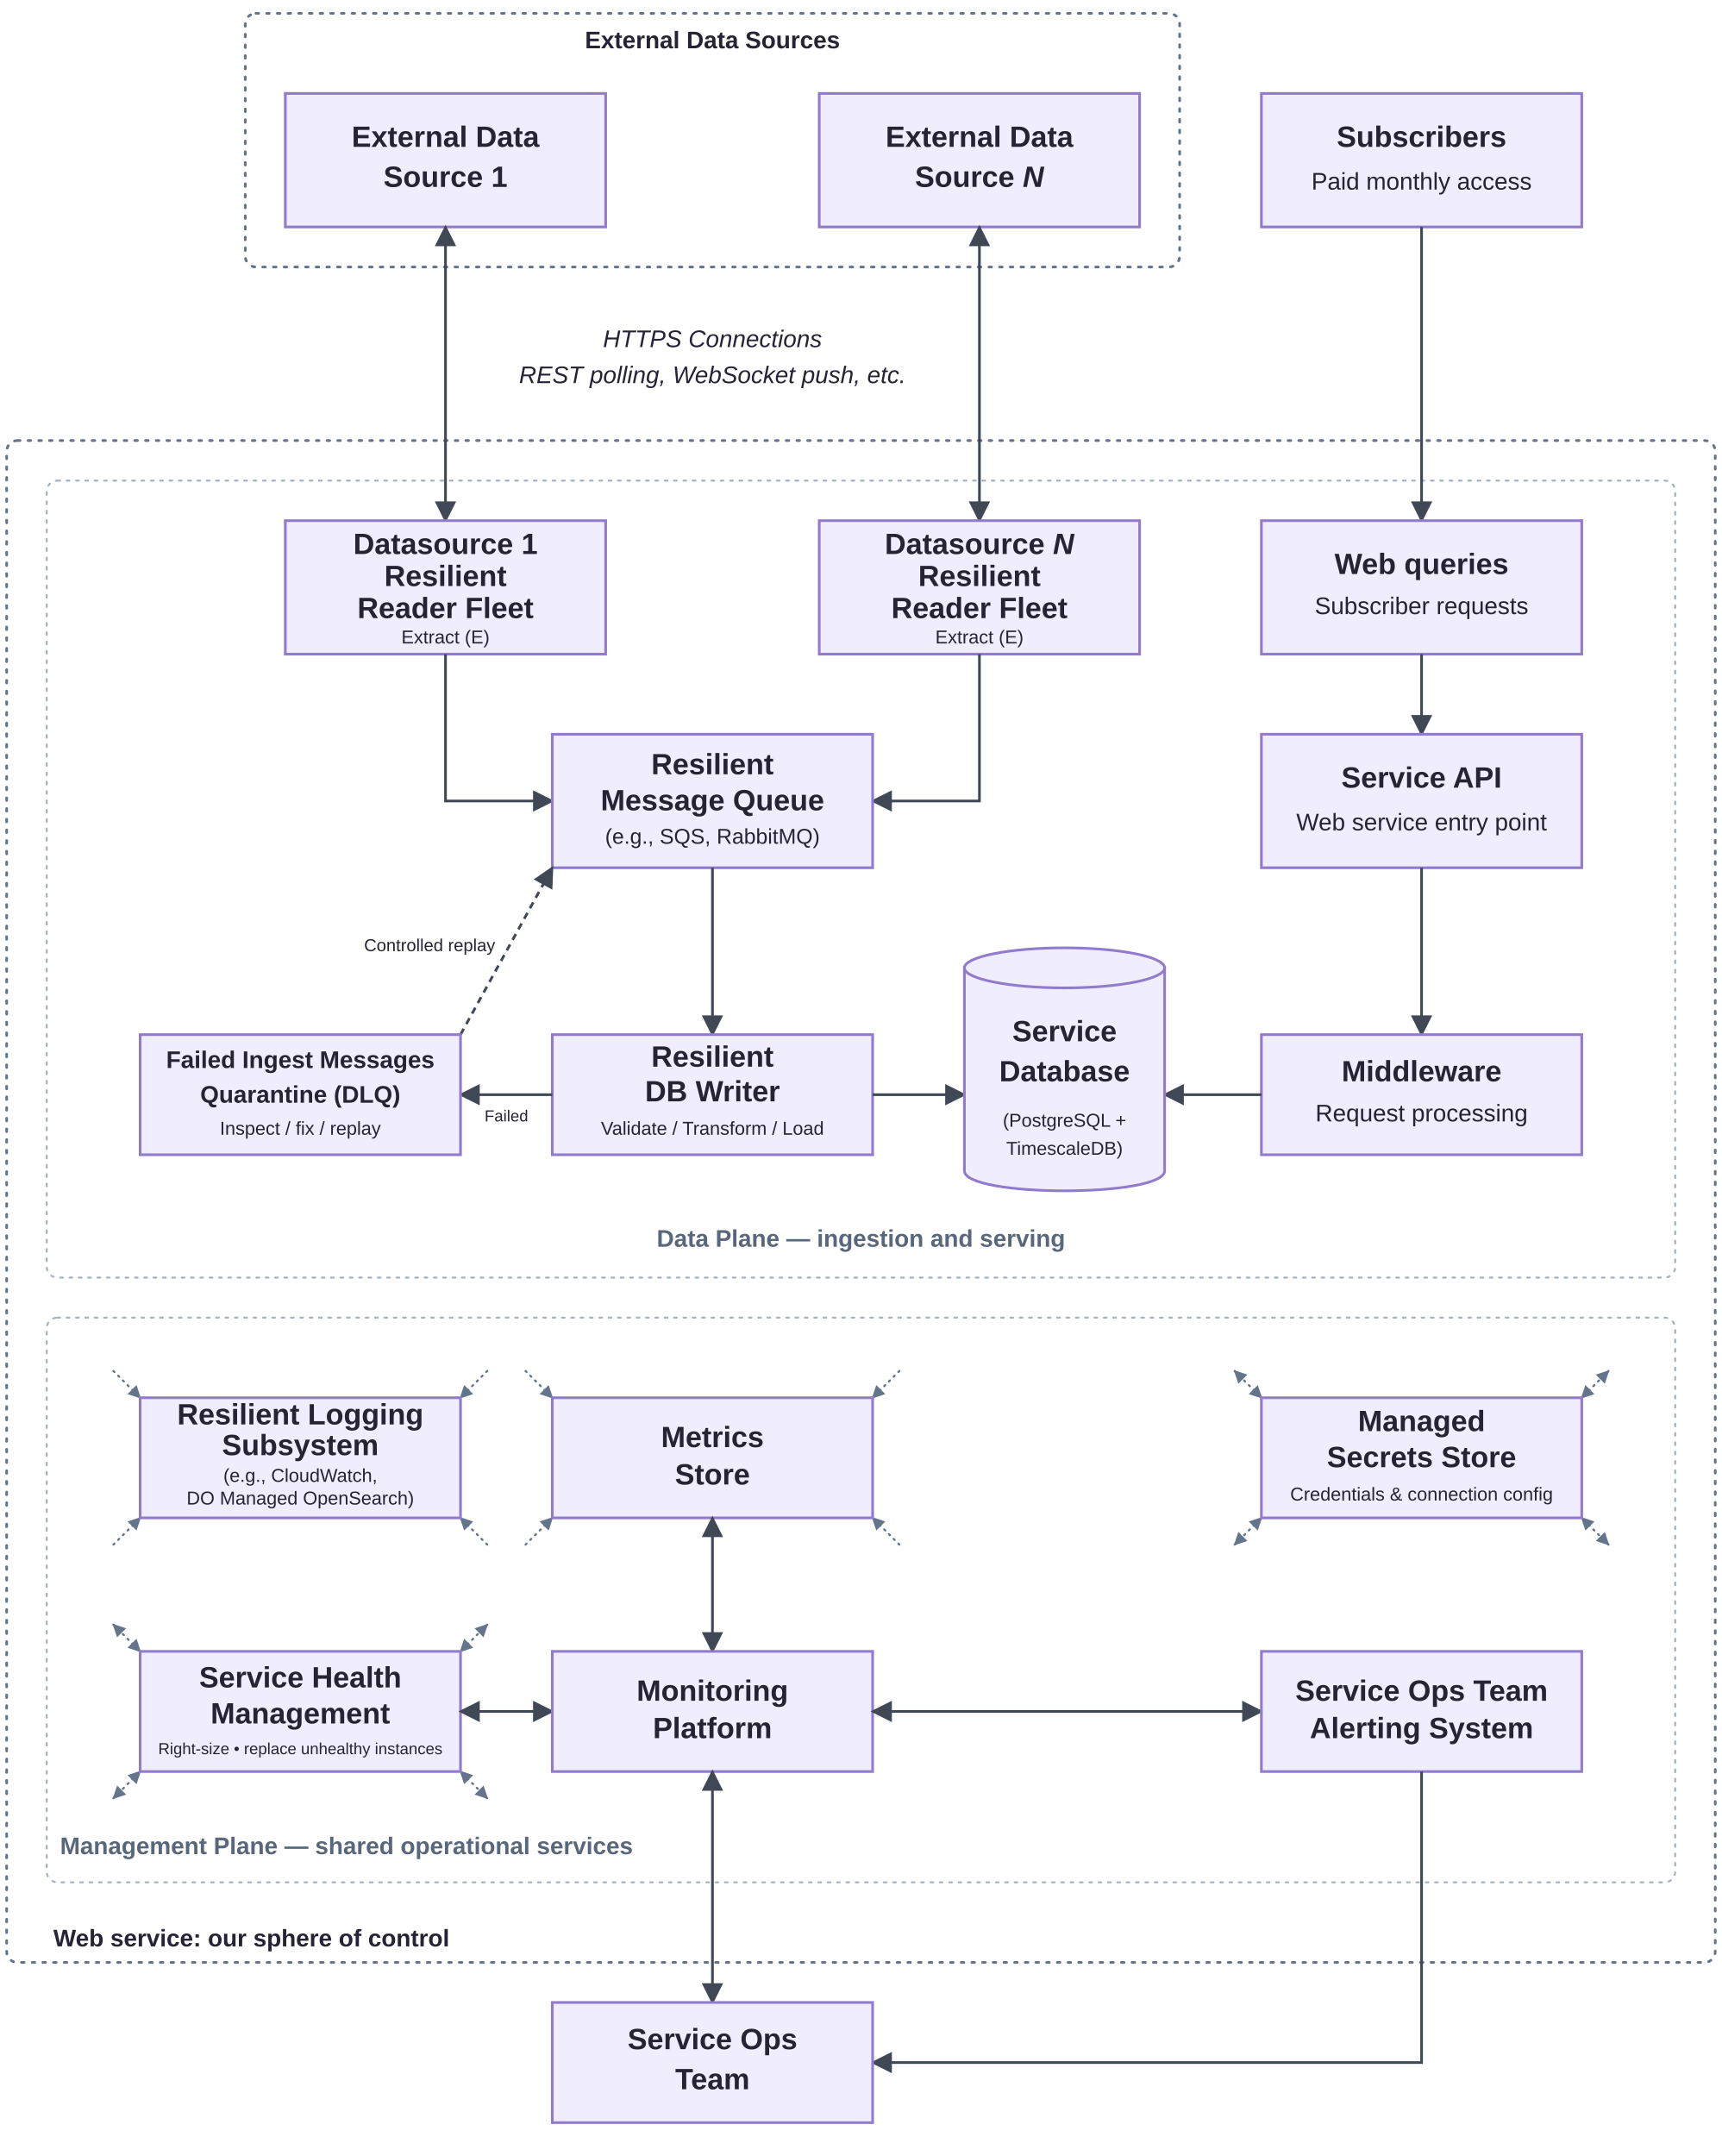
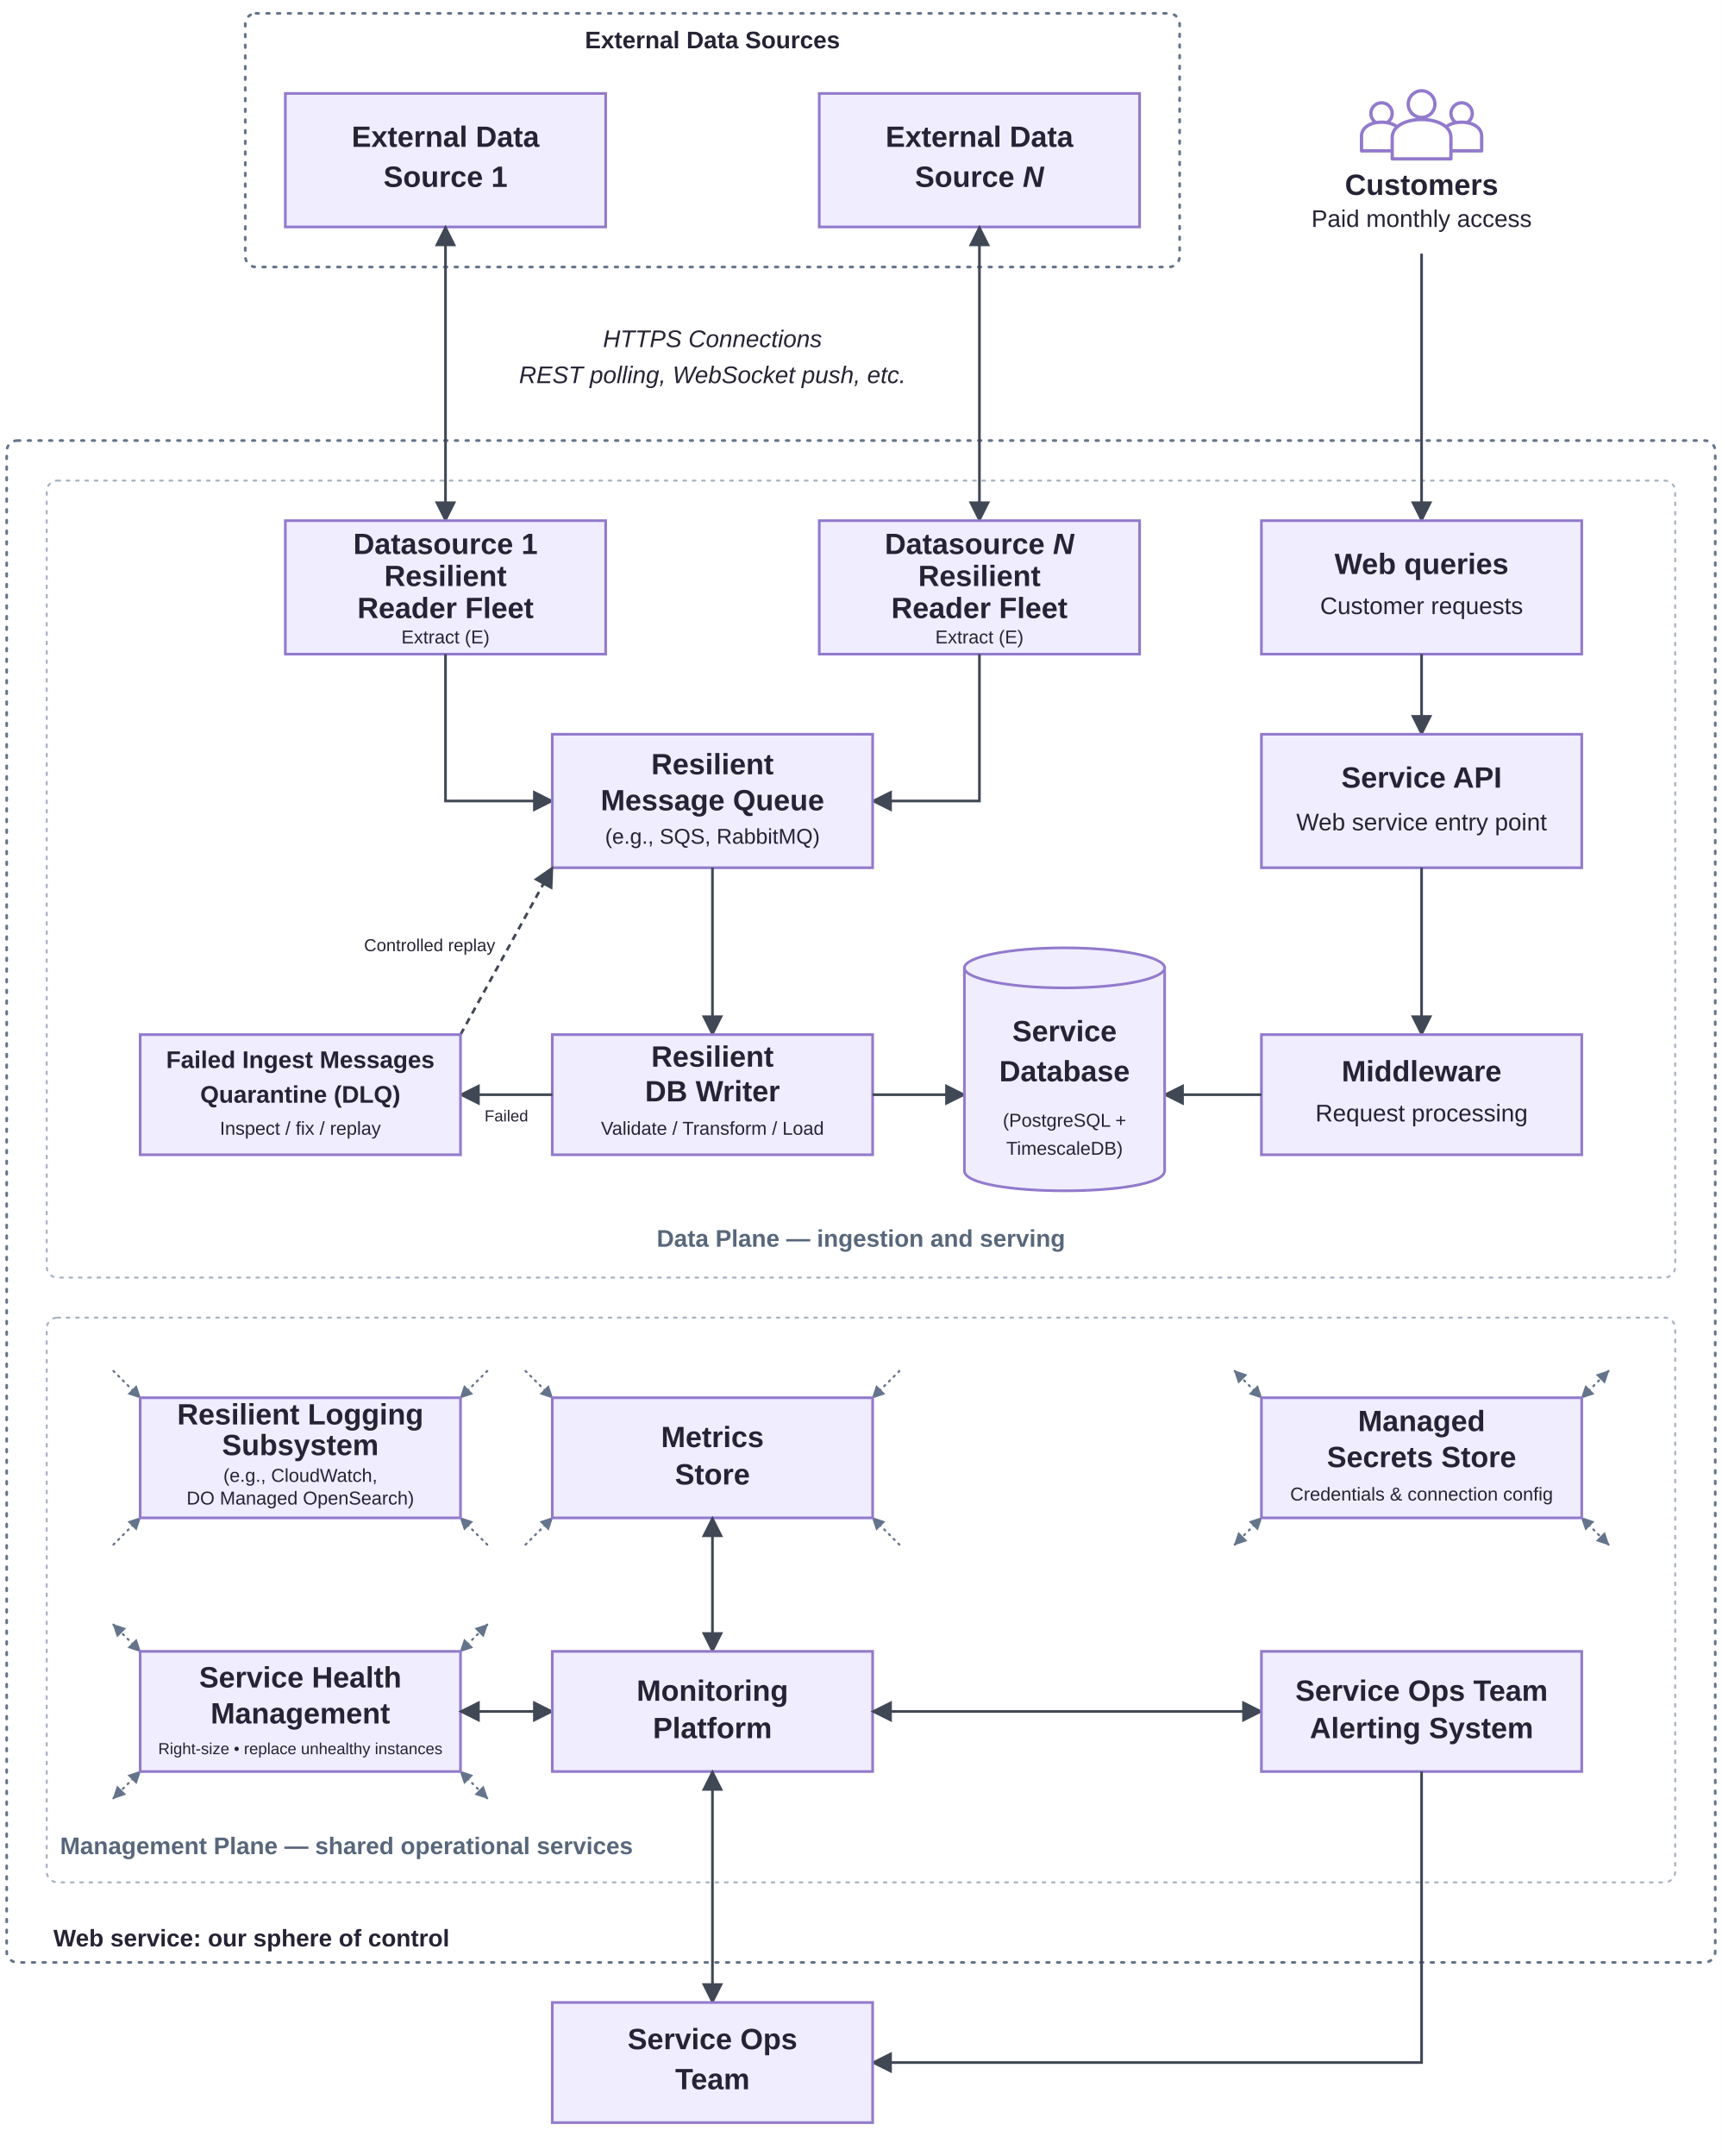
<svg xmlns="http://www.w3.org/2000/svg" width="1290" height="1615" viewBox="0 0 1290 1615" role="img" aria-labelledby="diagram-title diagram-description">
  <defs>
    <marker id="arrow" viewBox="0 0 10 10" refX="9" refY="5" markerWidth="8" markerHeight="8" orient="auto-start-reverse">
      <path d="M 0 0 L 10 5 L 0 10 Z" fill="#414855" />
    </marker>
    <marker id="log-arrow" viewBox="0 0 10 10" refX="9" refY="5" markerWidth="6" markerHeight="6" orient="auto-start-reverse">
      <path d="M 0 0 L 10 5 L 0 10 Z" fill="#64748b" />
    </marker>
  </defs>
  <style>
    text { font-family: Arial, Helvetica, sans-serif; fill: #252334; text-anchor: middle; }
    .plane { fill: none; stroke: #a8b3c2; stroke-width: 1.5; stroke-dasharray: 2 5; stroke-linecap: round; }
    .plane-label { font-size: 18px; font-weight: 600; fill: #58677b; }
    .node { fill: #f0edff; stroke: #927acc; stroke-width: 2; }
    .title { font-size: 22px; font-weight: 600; }
    .detail { font-size: 18px; }
    .small { font-size: 16px; }
    .flow { fill: none; stroke: #414855; stroke-width: 2; marker-end: url(#arrow); }
    .both { marker-start: url(#arrow); }
    .replay { stroke-dasharray: 5 4; }
    .secrets-flow, .control-flow { fill: none; stroke: #64748b; stroke-width: 1.6; stroke-dasharray: 1 4; stroke-linecap: round; marker-start: url(#log-arrow); marker-end: url(#log-arrow); }
    .log-flow, .metric-flow { fill: none; stroke: #64748b; stroke-width: 1.6; stroke-dasharray: 1 4; stroke-linecap: round; marker-end: url(#log-arrow); }
  </style>
  <rect width="1290" height="1615" fill="#ffffff" />
  <g aria-label="External Data Sources">
    <rect x="183.75" y="10" width="700" height="190" rx="8" fill="none" stroke="#64748b" stroke-width="2" stroke-dasharray="2 6" stroke-linecap="round" />
    <text x="533.75" y="40" dominant-baseline="text-after-edge" style="font-size: 18px; font-weight: 600;">External Data Sources</text>
  </g>
  <g transform="translate(0, 30)">
    <g aria-label="External Data Source 1">
      <rect class="node" x="213.75" y="40" width="240" height="100" />
      <text class="title" x="333.75" y="80">External Data</text>
      <text class="title" x="333.75" y="110">Source 1</text>
    </g>
    <g aria-label="External Data Source N">
      <rect class="node" x="613.75" y="40" width="240" height="100" />
      <text class="title" x="733.75" y="80">External Data</text>
      <text class="title" x="733.75" y="110">Source <tspan font-style="italic">N</tspan>
      </text>
    </g>
-     <g aria-label="Subscribers">
-       <rect class="node" x="945" y="40" width="240" height="100" />
-       <text class="title" x="1065" y="80">Subscribers</text>
-       <text class="detail" x="1065" y="112">Paid monthly access</text>
+     <g aria-label="Customers: multiple people with paid monthly access">
+       <g transform="translate(1065, 55)" fill="#ffffff" stroke="#927acc" stroke-width="2.5" stroke-linecap="round" stroke-linejoin="round" aria-hidden="true">
+         <circle cx="-30" cy="0" r="8" />
+         <path d="M -45 28 V 17 C -45 3 -15 3 -15 17 V 28 Z" />
+         <circle cx="30" cy="0" r="8" />
+         <path d="M 15 28 V 17 C 15 3 45 3 45 17 V 28 Z" />
+         <circle cx="0" cy="-7" r="10" />
+         <path d="M -22 34 V 18 C -22 0 22 0 22 18 V 34 Z" />
+       </g>
+       <text class="title" x="1065" y="116">Customers</text>
+       <text class="detail" x="1065" y="140">Paid monthly access</text>
    </g>
    <g transform="translate(0, 50)">
      <rect x="5" y="250" width="1280" height="1140" rx="8" fill="none" stroke="#64748b" stroke-width="2" stroke-dasharray="2 6" stroke-linecap="round" />
      <text x="40" y="1378" style="text-anchor: start; font-size: 18px; font-weight: 600;">Web service: our sphere of control</text>
      <g aria-label="Data Plane: ingestion and serving">
        <rect class="plane" x="35" y="280" width="1220" height="597" rx="8" />
        <text class="plane-label" x="645" y="842" dominant-baseline="text-before-edge">Data Plane — ingestion and serving</text>
      </g>
      <g aria-label="Management Plane: shared operational services">
        <rect class="plane" x="35" y="907" width="1220" height="423" rx="8" />
        <text class="plane-label" x="45" y="1297" dominant-baseline="text-before-edge" style="text-anchor: start;">Management Plane — shared operational services</text>
      </g>
      <path class="flow both" d="M 333.75 90 V 310" />
      <path class="flow both" d="M 733.75 90 V 310" />
      <g aria-label="HTTPS Connections: REST polling, WebSocket push, etc." font-style="italic">
        <text class="detail" x="533.75" y="180">HTTPS Connections</text>
        <text class="detail" x="533.75" y="207">REST polling, WebSocket push, etc.</text>
      </g>
-       <path class="flow" d="M 1065 90 V 310" />
+       <path class="flow" d="M 1065 110 V 310" />
      <g transform="translate(0, 30)">
        <g aria-label="Datasource 1 Resilient Reader Fleet">
          <rect class="node" x="213.75" y="280" width="240" height="100" />
          <text class="title" x="333.75" y="305">Datasource 1</text>
          <text class="title" x="333.75" y="329">Resilient</text>
          <text class="title" x="333.75" y="353">Reader Fleet</text>
          <text x="333.75" y="372" style="font-size: 14px;">Extract (E)</text>
        </g>
        <g aria-label="Datasource N Resilient Reader Fleet">
          <rect class="node" x="613.75" y="280" width="240" height="100" />
          <text class="title" x="733.75" y="305">Datasource <tspan font-style="italic">N</tspan>
          </text>
          <text class="title" x="733.75" y="329">Resilient</text>
          <text class="title" x="733.75" y="353">Reader Fleet</text>
          <text x="733.75" y="372" style="font-size: 14px;">Extract (E)</text>
        </g>
        <g aria-label="Web queries">
          <rect class="node" x="945" y="280" width="240" height="100" />
          <text class="title" x="1065" y="320">Web queries</text>
-           <text class="detail" x="1065" y="350">Subscriber requests</text>
+           <text class="detail" x="1065" y="350">Customer requests</text>
        </g>
        <path class="flow" d="M 333.75 380 V 490 H 413.75" />
        <path class="flow" d="M 733.75 380 V 490 H 653.75" />
        <path class="flow" d="M 1065 380 V 440" />
        <g aria-label="Resilient message queue">
          <rect class="node" x="413.75" y="440" width="240" height="100" />
          <text class="title" x="533.75" y="470">Resilient</text>
          <text class="title" x="533.75" y="497">Message Queue</text>
          <text class="small" x="533.75" y="522">(e.g., SQS, RabbitMQ)</text>
        </g>
        <g aria-label="Service API">
          <rect class="node" x="945" y="440" width="240" height="100" />
          <text class="title" x="1065" y="480">Service API</text>
          <text class="detail" x="1065" y="512">Web service entry point</text>
        </g>
        <path class="flow" d="M 533.75 540 V 665" />
        <path class="flow" d="M 1065 540 V 665" />
        <g aria-label="Resilient database writer">
          <rect class="node" x="413.75" y="665" width="240" height="90" />
          <text class="title" x="533.75" y="689">Resilient</text>
          <text class="title" x="533.75" y="715">DB Writer</text>
          <text x="533.75" y="740" style="font-size: 14px;">Validate / Transform / Load</text>
        </g>
        <path class="flow" d="M 413.75 710 H 345" />
        <text x="379.375" y="730" style="font-size: 12px;">Failed</text>
        <path class="flow replay" d="M 345 665 L 413.75 540" />
        <text x="321.875" y="602.5" style="font-size: 13px;">Controlled replay</text>
        <g aria-label="Failed Ingest Messages / Quarantine, dead-letter queue">
          <rect class="node" x="105" y="665" width="240" height="90" />
          <text x="225" y="690" style="font-size: 18px; font-weight: 600;">Failed Ingest Messages</text>
          <text x="225" y="716" style="font-size: 18px; font-weight: 600;">Quarantine (DLQ)</text>
          <text x="225" y="740" style="font-size: 14px;">Inspect / fix / replay</text>
        </g>
        <g aria-label="Middleware">
          <rect class="node" x="945" y="665" width="240" height="90" />
          <text class="title" x="1065" y="700">Middleware</text>
          <text class="detail" x="1065" y="730">Request processing</text>
        </g>
        <path class="flow" d="M 653.75 710 H 722.5" />
        <path class="flow" d="M 945 710 H 872.5" />
        <g aria-label="Service database, PostgreSQL and TimescaleDB">
          <path class="node" d="M 722.5 615 V 767 C 722.5 787 872.5 787 872.5 767 V 615 Z" />
          <ellipse class="node" cx="797.5" cy="615" rx="75" ry="15" />
          <text class="title" x="797.5" y="670">Service</text>
          <text class="title" x="797.5" y="700">Database</text>
          <text x="797.5" y="734" style="font-size: 14px;">(PostgreSQL +</text>
          <text x="797.5" y="755" style="font-size: 14px;">TimescaleDB)</text>
        </g>
        <g transform="translate(255, 307)">
          <g aria-label="Components request and receive credentials from the Managed Secrets Store">
            <path class="secrets-flow" d="M 670 610 L 690 630" />
            <path class="secrets-flow" d="M 950 610 L 930 630" />
            <path class="secrets-flow" d="M 670 740 L 690 720" />
            <path class="secrets-flow" d="M 950 740 L 930 720" />
          </g>
          <g aria-label="Managed Secrets Store: credentials and connection configuration">
            <rect class="node" x="690" y="630" width="240" height="90" />
            <text class="title" x="810" y="655">Managed</text>
            <text class="title" x="810" y="682">Secrets Store</text>
            <text x="810" y="707" style="font-size: 14px;">Credentials &amp; connection config</text>
          </g>
        </g>
        <g transform="translate(-552.5, 307)">
          <g aria-label="Every component sends logs to the Resilient Logging Subsystem">
            <path class="log-flow" d="M 637.5 610 L 657.5 630" />
            <path class="log-flow" d="M 917.5 610 L 897.5 630" />
            <path class="log-flow" d="M 637.5 740 L 657.5 720" />
            <path class="log-flow" d="M 917.5 740 L 897.5 720" />
          </g>
          <g aria-label="Resilient Logging Subsystem">
            <rect class="node" x="657.5" y="630" width="240" height="90" />
            <text class="title" x="777.5" y="650">Resilient Logging</text>
            <text class="title" x="777.5" y="673">Subsystem</text>
            <text x="777.5" y="693" style="font-size: 14px;">(e.g., CloudWatch,</text>
            <text x="777.5" y="710" style="font-size: 14px;">DO Managed OpenSearch)</text>
          </g>
        </g>
        <g transform="translate(348.75, -203)">
          <g aria-label="Metrics from every component reach the shared Metrics Store">
            <path class="metric-flow" d="M 45 1120 L 65 1140" />
            <path class="metric-flow" d="M 325 1120 L 305 1140" />
            <path class="metric-flow" d="M 45 1250 L 65 1230" />
            <path class="metric-flow" d="M 325 1250 L 305 1230" />
          </g>
          <g aria-label="Metrics Store">
            <rect class="node" x="65" y="1140" width="240" height="90" />
            <text class="title" x="185" y="1177">Metrics</text>
            <text class="title" x="185" y="1205">Store</text>
          </g>
        </g>
        <path class="flow both" d="M 533.75 1027 V 1127" />
        <g transform="translate(0, -13)">
          <g aria-label="Service Health Management: workload control and status">
            <path class="control-flow" d="M 85 1120 L 105 1140" />
            <path class="control-flow" d="M 365 1120 L 345 1140" />
            <path class="control-flow" d="M 85 1250 L 105 1230" />
            <path class="control-flow" d="M 365 1250 L 345 1230" />
          </g>
          <g aria-label="Service Health Management: right-size and replace unhealthy instances">
            <rect class="node" x="105" y="1140" width="240" height="90" />
            <text class="title" x="225" y="1167">Service Health</text>
            <text class="title" x="225" y="1194">Management</text>
            <text x="225" y="1217" style="font-size: 12px;">Right-size • replace unhealthy instances</text>
          </g>
          <path class="flow both" d="M 345 1185 H 413.75" />
          <g aria-label="Monitoring Platform">
            <rect class="node" x="413.75" y="1140" width="240" height="90" />
            <text class="title" x="533.75" y="1177">Monitoring</text>
            <text class="title" x="533.75" y="1205">Platform</text>
          </g>
          <path class="flow both" d="M 653.75 1185 H 945" />
          <g aria-label="Service Ops Team Alerting System">
            <rect class="node" x="945" y="1140" width="240" height="90" />
            <text class="title" x="1065" y="1177">Service Ops Team</text>
            <text class="title" x="1065" y="1205">Alerting System</text>
          </g>
        </g>
        <path class="flow both" d="M 533.75 1217 V 1390" />
        <path class="flow" d="M 1065 1217 V 1435 H 653.75" />
        <g aria-label="Service Ops Team">
          <rect class="node" x="413.75" y="1390" width="240" height="90" />
          <text class="title" x="533.75" y="1425">Service Ops</text>
          <text class="title" x="533.75" y="1455">Team</text>
        </g>
      </g>
    </g>
  </g>
</svg>
